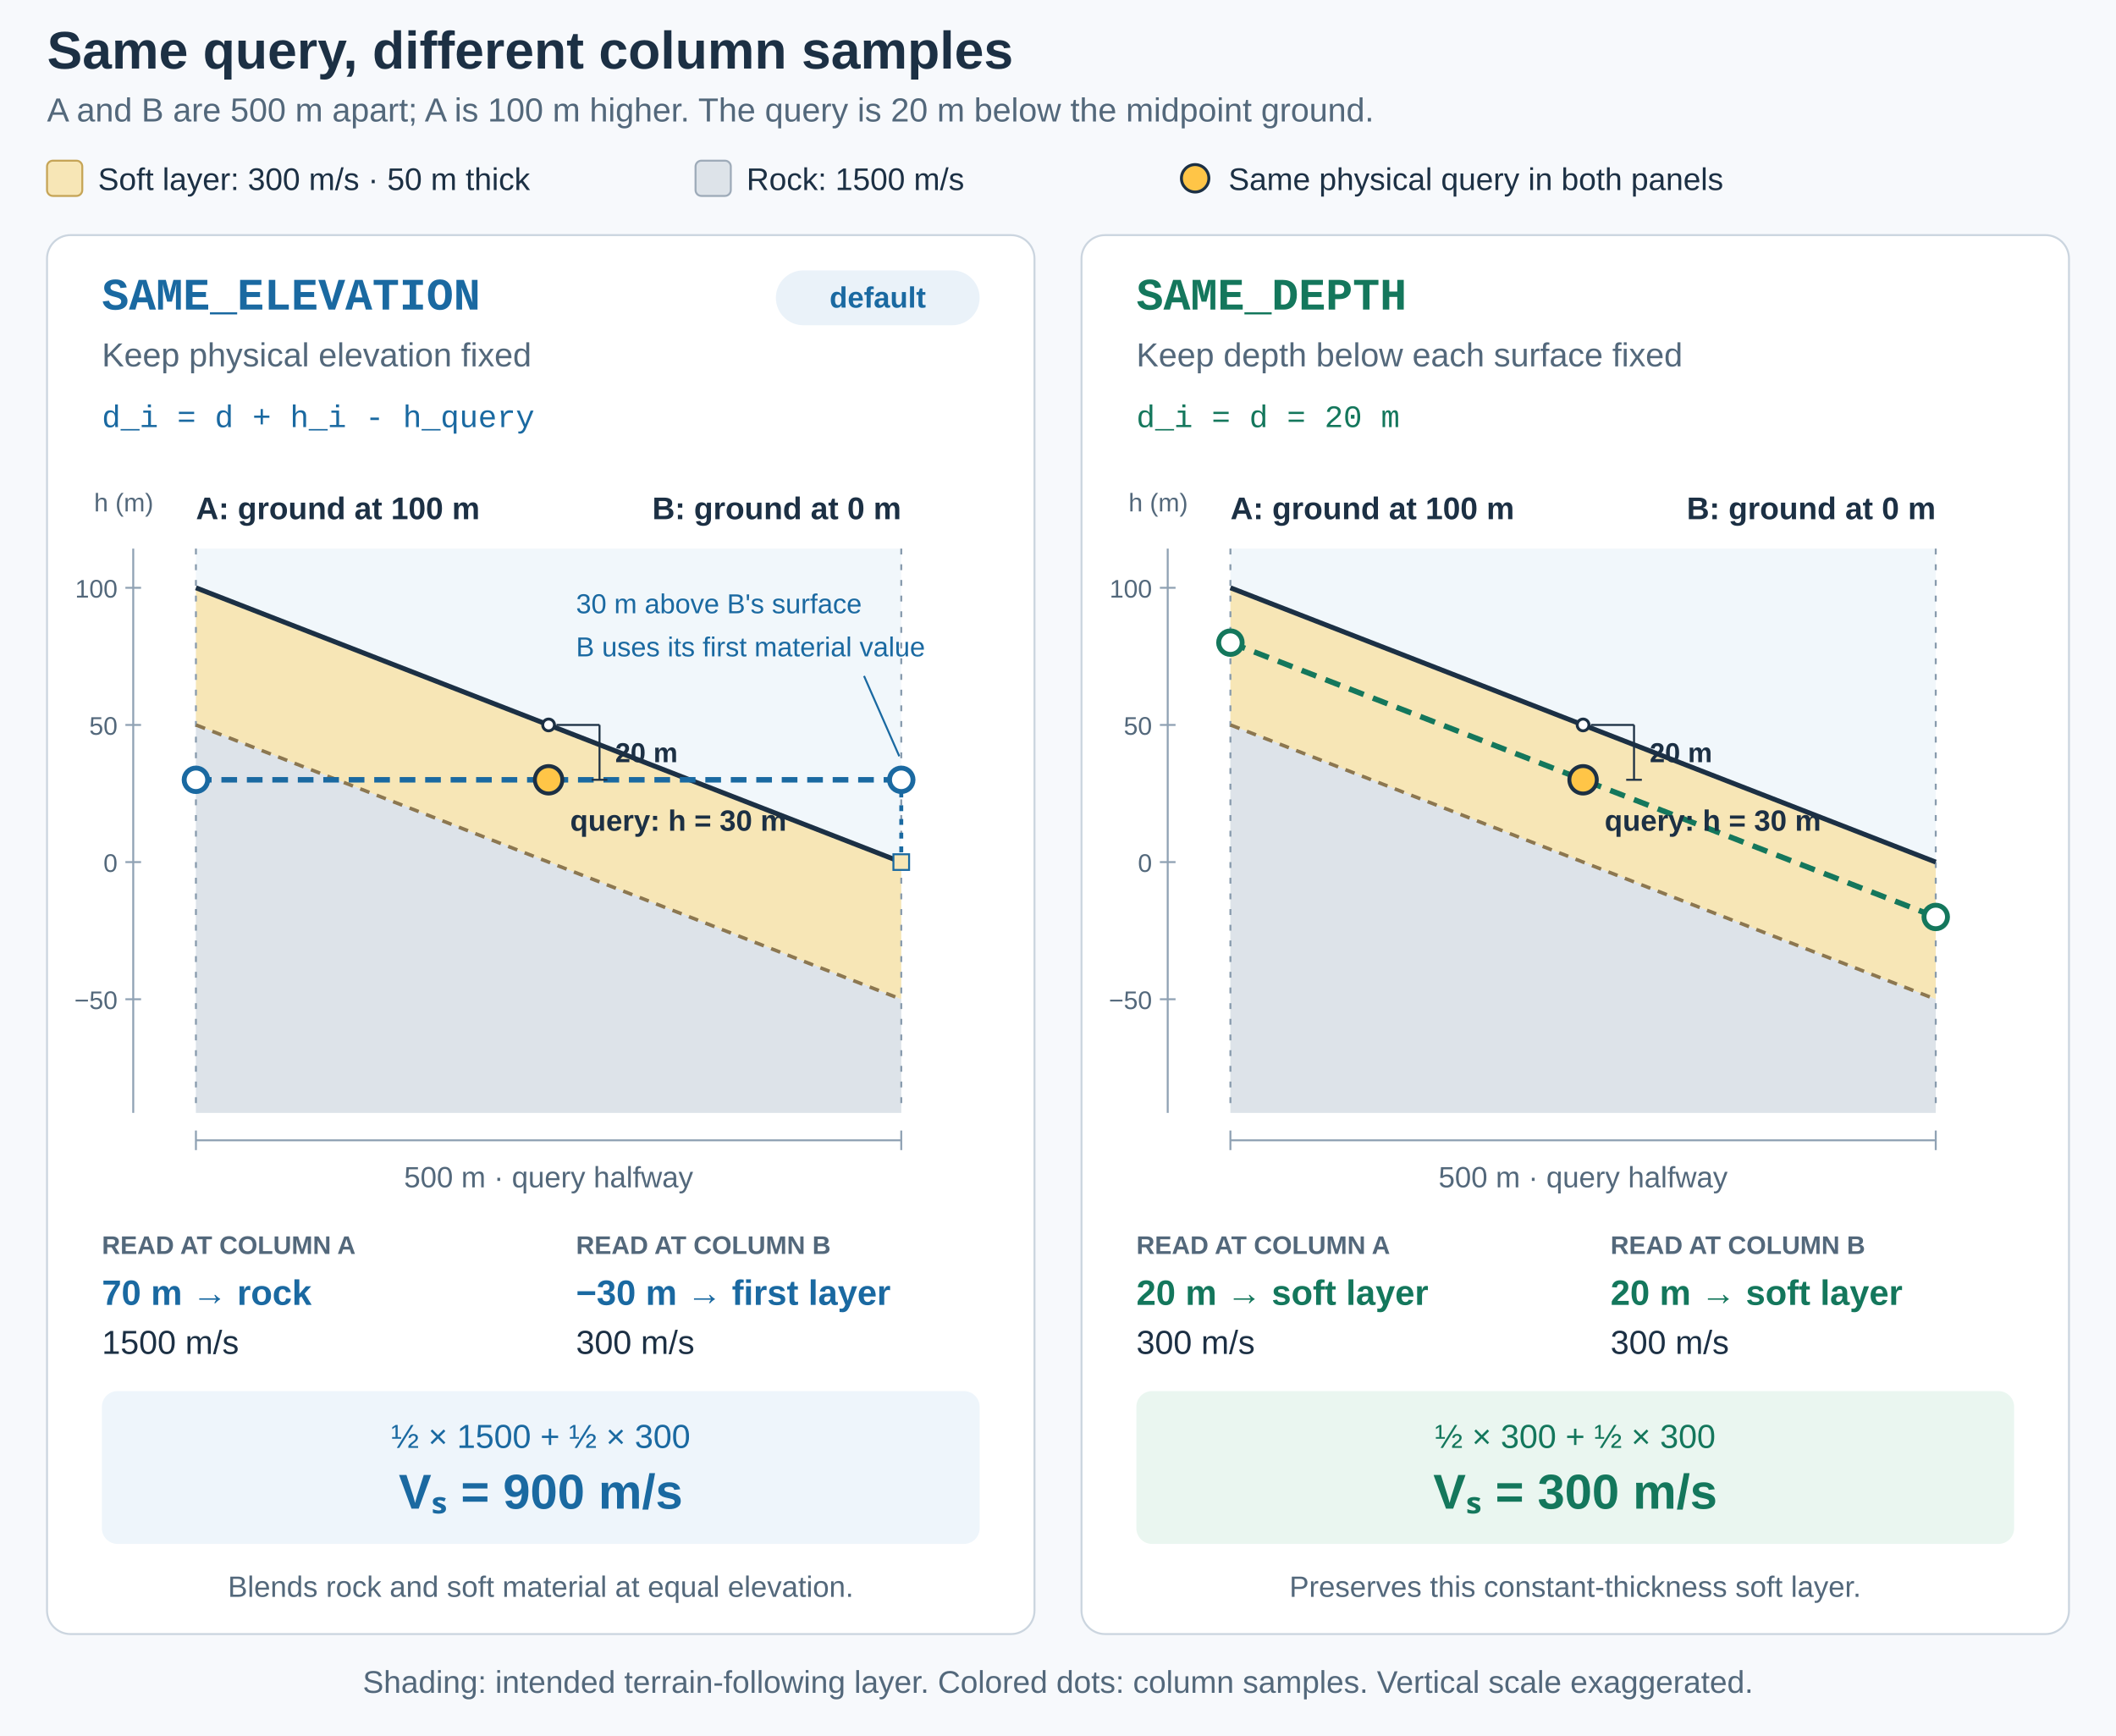
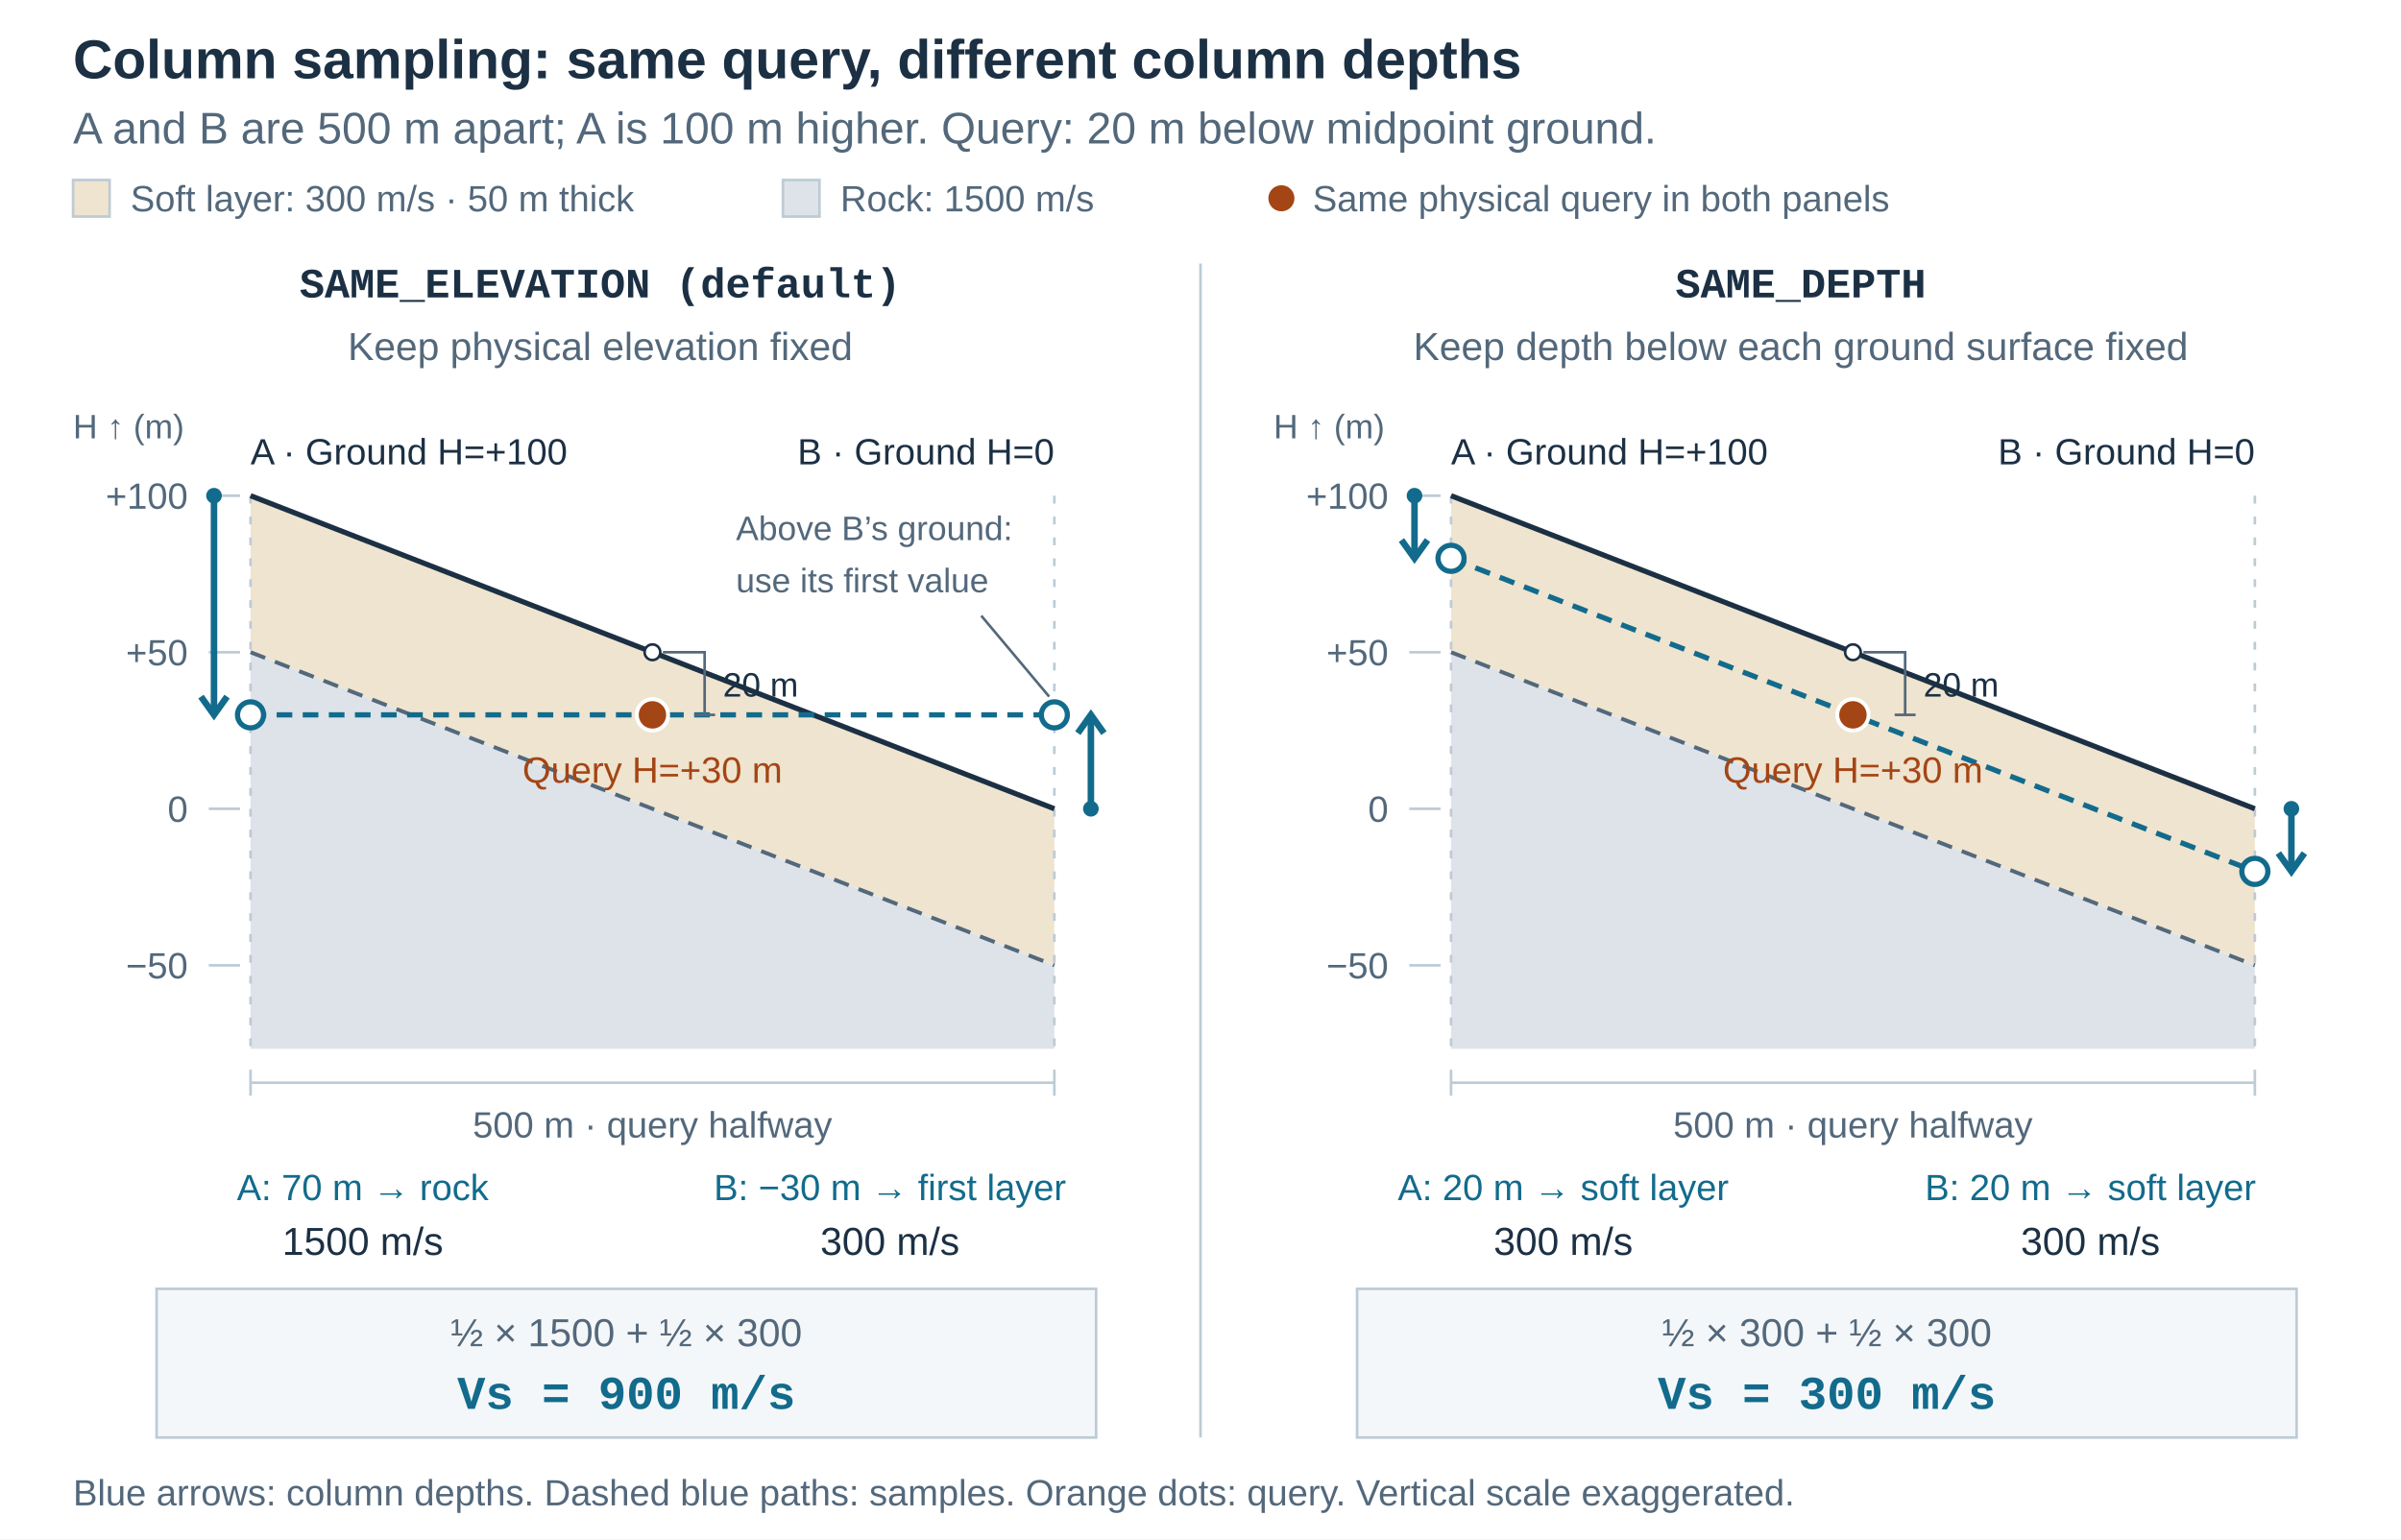
- <svg xmlns="http://www.w3.org/2000/svg" width="1080" height="886" viewBox="0 0 1080 886" role="img" aria-labelledby="title desc">
-   <rect x="0" y="0" width="1080" height="886" rx="0" fill="#f7f9fc" stroke="none" />
-   <text x="24" y="35" font-family="Arial,Helvetica,sans-serif" font-size="27" font-weight="700" fill="#1c3044" text-anchor="start">Same query, different column samples</text>
-   <text x="24" y="62" font-family="Arial,Helvetica,sans-serif" font-size="17" font-weight="400" fill="#53687b" text-anchor="start">A and B are 500 m apart; A is 100 m higher. The query is 20 m below the midpoint ground.</text>
-   <rect x="24" y="82" width="18" height="18" rx="3" fill="#f7e6b6" stroke="#c6a557" />
-   <text x="50" y="97" font-family="Arial,Helvetica,sans-serif" font-size="16" font-weight="400" fill="#1c3044" text-anchor="start">Soft layer: 300 m/s · 50 m thick</text>
-   <rect x="355" y="82" width="18" height="18" rx="3" fill="#dde3e9" stroke="#9eabb9" />
-   <text x="381" y="97" font-family="Arial,Helvetica,sans-serif" font-size="16" font-weight="400" fill="#1c3044" text-anchor="start">Rock: 1500 m/s</text>
-   <circle cx="610" cy="91" r="7" fill="#ffc547" stroke="#1c3044" stroke-width="1.5" />
-   <text x="627" y="97" font-family="Arial,Helvetica,sans-serif" font-size="16" font-weight="400" fill="#1c3044" text-anchor="start">Same physical query in both panels</text>
-   <g transform="translate(24 120)">
-     <rect x="0" y="0" width="504" height="714" rx="12" fill="white" stroke="#cbd5df" />
-     <text x="28" y="38" font-family="Consolas,Liberation Mono,monospace" font-size="23" font-weight="700" fill="#1a69a1" text-anchor="start">SAME_ELEVATION</text>
-     <rect x="372" y="18" width="104" height="28" rx="14" fill="#eaf2f9" stroke="none" />
-     <text x="424" y="37" font-family="Arial,Helvetica,sans-serif" font-size="15" font-weight="700" fill="#1a69a1" text-anchor="middle">default</text>
-     <text x="28" y="67" font-family="Arial,Helvetica,sans-serif" font-size="17" font-weight="400" fill="#53687b" text-anchor="start">Keep physical elevation fixed</text>
-     <text x="28" y="98" font-family="Consolas,Liberation Mono,monospace" font-size="16" font-weight="400" fill="#1a69a1" text-anchor="start">d_i = d + h_i - h_query</text>
-     <rect x="76" y="160" width="360" height="288" rx="0" fill="#f1f7fb" stroke="none" />
-     <path d="M76 180 L436 320 L436 390 L76 250 Z" fill="#f7e6b6" />
-     <path d="M76 250 L436 390 L436 448 L76 448 Z" fill="#dde3e9" />
-     <text x="24" y="141" font-family="Arial,Helvetica,sans-serif" font-size="13" font-weight="400" fill="#53687b" text-anchor="start">h (m)</text>
-     <path d="M44 160 L44 448" stroke="#90a2b4" stroke-width="1" fill="none" />
-     <text x="36" y="185" font-family="Arial,Helvetica,sans-serif" font-size="13" font-weight="400" fill="#53687b" text-anchor="end">100</text>
-     <path d="M40 180 L48 180" stroke="#90a2b4" stroke-width="1" fill="none" />
-     <text x="36" y="255" font-family="Arial,Helvetica,sans-serif" font-size="13" font-weight="400" fill="#53687b" text-anchor="end">50</text>
-     <path d="M40 250 L48 250" stroke="#90a2b4" stroke-width="1" fill="none" />
-     <text x="36" y="325" font-family="Arial,Helvetica,sans-serif" font-size="13" font-weight="400" fill="#53687b" text-anchor="end">0</text>
-     <path d="M40 320 L48 320" stroke="#90a2b4" stroke-width="1" fill="none" />
-     <text x="36" y="395" font-family="Arial,Helvetica,sans-serif" font-size="13" font-weight="400" fill="#53687b" text-anchor="end">−50</text>
-     <path d="M40 390 L48 390" stroke="#90a2b4" stroke-width="1" fill="none" />
-     <text x="76" y="145" font-family="Arial,Helvetica,sans-serif" font-size="16" font-weight="700" fill="#1c3044" text-anchor="start">A: ground at 100 m</text>
-     <text x="436" y="145" font-family="Arial,Helvetica,sans-serif" font-size="16" font-weight="700" fill="#1c3044" text-anchor="end">B: ground at 0 m</text>
-     <path d="M76 160 L76 448" stroke="#889bad" stroke-width="1" fill="none" stroke-dasharray="3 5" />
-     <path d="M436 160 L436 448" stroke="#889bad" stroke-width="1" fill="none" stroke-dasharray="3 5" />
-     <path d="M76 180 L436 320" stroke="#1c3044" stroke-width="2.5" fill="none" />
-     <path d="M76 250 L436 390" stroke="#8c7750" stroke-width="1.8" fill="none" stroke-dasharray="5 4" />
-     <path d="M76 278 L436 278" stroke="#1a69a1" stroke-width="2.8" fill="none" stroke-dasharray="8 5" />
-     <circle cx="76" cy="278" r="6" fill="white" stroke="#1a69a1" stroke-width="2.5" />
-     <circle cx="436" cy="278" r="6" fill="white" stroke="#1a69a1" stroke-width="2.5" />
-     <path d="M436 284 L436 320" stroke="#1a69a1" stroke-width="2" fill="none" stroke-dasharray="3 4" />
-     <rect x="432" y="316" width="8" height="8" rx="0" fill="#f7e6b6" stroke="#1a69a1" />
-     <text x="270" y="193" font-family="Arial,Helvetica,sans-serif" font-size="14" font-weight="400" fill="#1a69a1" text-anchor="start">30 m above B's surface</text>
-     <text x="270" y="215" font-family="Arial,Helvetica,sans-serif" font-size="14" font-weight="400" fill="#1a69a1" text-anchor="start">B uses its first material value</text>
-     <path d="M417 225 L435 266" stroke="#1a69a1" stroke-width="1" fill="none" />
-     <circle cx="256" cy="250" r="3" fill="white" stroke="#1c3044" stroke-width="1.5" />
-     <path d="M260 250 L282 250" stroke="#1c3044" stroke-width="1" fill="none" />
-     <path d="M282 250 L282 278" stroke="#1c3044" stroke-width="1" fill="none" />
-     <path d="M278 278 L286 278" stroke="#1c3044" stroke-width="1" fill="none" />
-     <text x="290" y="269" font-family="Arial,Helvetica,sans-serif" font-size="14" font-weight="700" fill="#1c3044" text-anchor="start">20 m</text>
-     <circle cx="256" cy="278" r="7" fill="#ffc547" stroke="#1c3044" stroke-width="2" />
-     <text x="267" y="304" font-family="Arial,Helvetica,sans-serif" font-size="15" font-weight="700" fill="#1c3044" text-anchor="start">query: h = 30 m</text>
-     <path d="M76 462 L436 462" stroke="#90a2b4" stroke-width="1" fill="none" />
-     <path d="M76 457 L76 467" stroke="#90a2b4" stroke-width="1" fill="none" />
-     <path d="M436 457 L436 467" stroke="#90a2b4" stroke-width="1" fill="none" />
-     <text x="256" y="486" font-family="Arial,Helvetica,sans-serif" font-size="15" font-weight="400" fill="#53687b" text-anchor="middle">500 m · query halfway</text>
-     <text x="28" y="520" font-family="Arial,Helvetica,sans-serif" font-size="13" font-weight="700" fill="#53687b" text-anchor="start">READ AT COLUMN A</text>
-     <text x="270" y="520" font-family="Arial,Helvetica,sans-serif" font-size="13" font-weight="700" fill="#53687b" text-anchor="start">READ AT COLUMN B</text>
-     <text x="28" y="546" font-family="Arial,Helvetica,sans-serif" font-size="18" font-weight="700" fill="#1a69a1" text-anchor="start">70 m → rock</text>
-     <text x="270" y="546" font-family="Arial,Helvetica,sans-serif" font-size="18" font-weight="700" fill="#1a69a1" text-anchor="start">−30 m → first layer</text>
-     <text x="28" y="571" font-family="Arial,Helvetica,sans-serif" font-size="17" font-weight="400" fill="#1c3044" text-anchor="start">1500 m/s</text>
-     <text x="270" y="571" font-family="Arial,Helvetica,sans-serif" font-size="17" font-weight="400" fill="#1c3044" text-anchor="start">300 m/s</text>
-     <rect x="28" y="590" width="448" height="78" rx="8" fill="#eef5fb" stroke="none" />
-     <text x="252" y="619" font-family="Arial,Helvetica,sans-serif" font-size="17" font-weight="400" fill="#1a69a1" text-anchor="middle">½ × 1500 + ½ × 300</text>
-     <text x="252" y="650" font-family="Arial,Helvetica,sans-serif" font-size="25" font-weight="700" fill="#1a69a1" text-anchor="middle">Vₛ = 900 m/s</text>
-     <text x="252" y="695" font-family="Arial,Helvetica,sans-serif" font-size="15" font-weight="400" fill="#53687b" text-anchor="middle">Blends rock and soft material at equal elevation.</text>
+ <svg xmlns="http://www.w3.org/2000/svg" width="920" height="590" viewBox="0 0 920 590" role="img" aria-labelledby="title desc">
+   <rect x="0" y="0" width="920" height="590" fill="white" />
+   <text x="28" y="30" font-family="Arial,Helvetica,sans-serif" font-size="21" fill="#1c3044" text-anchor="start" font-weight="700">Column sampling: same query, different column depths</text>
+   <text x="28" y="55" font-family="Arial,Helvetica,sans-serif" font-size="17" fill="#53687b" text-anchor="start" font-weight="400">A and B are 500 m apart; A is 100 m higher. Query: 20 m below midpoint ground.</text>
+   <rect x="28" y="69" width="14" height="14" fill="#efe4cf" stroke="#bdcbd5" />
+   <text x="50" y="81" font-family="Arial,Helvetica,sans-serif" font-size="14" fill="#53687b" text-anchor="start" font-weight="400">Soft layer: 300 m/s · 50 m thick</text>
+   <rect x="300" y="69" width="14" height="14" fill="#dde3e9" stroke="#bdcbd5" />
+   <text x="322" y="81" font-family="Arial,Helvetica,sans-serif" font-size="14" fill="#53687b" text-anchor="start" font-weight="400">Rock: 1500 m/s</text>
+   <circle cx="491" cy="76" r="5" fill="#a44515" />
+   <text x="503" y="81" font-family="Arial,Helvetica,sans-serif" font-size="14" fill="#53687b" text-anchor="start" font-weight="400">Same physical query in both panels</text>
+   <path d="M460 101 L460 551" fill="none" stroke="#bdcbd5" stroke-width="1" />
+   <g transform="translate(0 0)">
+     <text x="230" y="114" font-family="SFMono-Regular,Consolas,Liberation Mono,monospace" font-size="16" fill="#1c3044" text-anchor="middle" font-weight="700">SAME_ELEVATION (default)</text>
+     <text x="230" y="138" font-family="Arial,Helvetica,sans-serif" font-size="15" fill="#53687b" text-anchor="middle" font-weight="400">Keep physical elevation fixed</text>
+     <text x="28" y="168" font-family="Arial,Helvetica,sans-serif" font-size="13" fill="#53687b" text-anchor="start" font-weight="400">H ↑ (m)</text>
+     <text x="72" y="195" font-family="Arial,Helvetica,sans-serif" font-size="14" fill="#53687b" text-anchor="end" font-weight="400">+100</text>
+     <path d="M80 190 L92 190" fill="none" stroke="#bdcbd5" stroke-width="1" />
+     <text x="72" y="255" font-family="Arial,Helvetica,sans-serif" font-size="14" fill="#53687b" text-anchor="end" font-weight="400">+50</text>
+     <path d="M80 250 L92 250" fill="none" stroke="#bdcbd5" stroke-width="1" />
+     <text x="72" y="315" font-family="Arial,Helvetica,sans-serif" font-size="14" fill="#53687b" text-anchor="end" font-weight="400">0</text>
+     <path d="M80 310 L92 310" fill="none" stroke="#bdcbd5" stroke-width="1" />
+     <text x="72" y="375" font-family="Arial,Helvetica,sans-serif" font-size="14" fill="#53687b" text-anchor="end" font-weight="400">−50</text>
+     <path d="M80 370 L92 370" fill="none" stroke="#bdcbd5" stroke-width="1" />
+     <path d="M96 190 L404 310 L404 370 L96 250 Z" fill="#efe4cf" stroke="#efe4cf" stroke-width="0" />
+     <path d="M96 250 L404 370 L404 402 L96 402 Z" fill="#dde3e9" stroke="#dde3e9" stroke-width="0" />
+     <path d="M96 190 L96 402" fill="none" stroke="#bdcbd5" stroke-width="1" stroke-dasharray="3 5" />
+     <path d="M404 190 L404 402" fill="none" stroke="#bdcbd5" stroke-width="1" stroke-dasharray="3 5" />
+     <path d="M96 190 L404 310" fill="none" stroke="#1c3044" stroke-width="2" />
+     <path d="M96 250 L404 370" fill="none" stroke="#53687b" stroke-width="1.5" stroke-dasharray="6 4" />
+     <text x="96" y="178" font-family="Arial,Helvetica,sans-serif" font-size="14" fill="#1c3044" text-anchor="start" font-weight="400">A · Ground H=+100</text>
+     <text x="404" y="178" font-family="Arial,Helvetica,sans-serif" font-size="14" fill="#1c3044" text-anchor="end" font-weight="400">B · Ground H=0</text>
+     <path d="M96 274 L404 274" fill="none" stroke="#126b8c" stroke-width="2" stroke-dasharray="6 4" />
+     <circle cx="96" cy="274" r="5" fill="white" stroke="#126b8c" stroke-width="2" />
+     <circle cx="404" cy="274" r="5" fill="white" stroke="#126b8c" stroke-width="2" />
+     <path d="M82 190 L82 274" fill="none" stroke="#126b8c" stroke-width="2.5" />
+     <circle cx="82" cy="190" r="3" fill="#126b8c" />
+     <path d="M77 267 L82 274 L87 267" fill="none" stroke="#126b8c" stroke-width="2.5" />
+     <path d="M418 310 L418 274" fill="none" stroke="#126b8c" stroke-width="2.5" />
+     <circle cx="418" cy="310" r="3" fill="#126b8c" />
+     <path d="M413 281 L418 274 L423 281" fill="none" stroke="#126b8c" stroke-width="2.5" />
+     <circle cx="250" cy="250" r="3" fill="white" stroke="#1c3044" stroke-width="1" />
+     <path d="M254 250 L270 250 L270 274 M266 274 L274 274" fill="none" stroke="#53687b" stroke-width="1" />
+     <text x="277" y="267" font-family="Arial,Helvetica,sans-serif" font-size="13" fill="#1c3044" text-anchor="start" font-weight="400">20 m</text>
+     <circle cx="250" cy="274" r="6" fill="#a44515" stroke="white" stroke-width="1.5" />
+     <text x="250" y="300" font-family="Arial,Helvetica,sans-serif" font-size="14" fill="#a44515" text-anchor="middle" font-weight="400">Query H=+30 m</text>
+     <text x="282" y="207" font-family="Arial,Helvetica,sans-serif" font-size="13" fill="#53687b" text-anchor="start" font-weight="400">Above B’s ground:</text>
+     <text x="282" y="227" font-family="Arial,Helvetica,sans-serif" font-size="13" fill="#53687b" text-anchor="start" font-weight="400">use its first value</text>
+     <path d="M376 236 L402 267" fill="none" stroke="#53687b" stroke-width="1" />
+     <path d="M96 415 L404 415 M96 410 L96 420 M404 410 L404 420" fill="none" stroke="#bdcbd5" stroke-width="1" />
+     <text x="250" y="436" font-family="Arial,Helvetica,sans-serif" font-size="14" fill="#53687b" text-anchor="middle" font-weight="400">500 m · query halfway</text>
+     <text x="139" y="460" font-family="Arial,Helvetica,sans-serif" font-size="14" fill="#126b8c" text-anchor="middle" font-weight="400">A: 70 m → rock</text>
+     <text x="341" y="460" font-family="Arial,Helvetica,sans-serif" font-size="14" fill="#126b8c" text-anchor="middle" font-weight="400">B: −30 m → first layer</text>
+     <text x="139" y="481" font-family="Arial,Helvetica,sans-serif" font-size="15" fill="#1c3044" text-anchor="middle" font-weight="400">1500 m/s</text>
+     <text x="341" y="481" font-family="Arial,Helvetica,sans-serif" font-size="15" fill="#1c3044" text-anchor="middle" font-weight="400">300 m/s</text>
+     <rect x="60" y="494" width="360" height="57" fill="#f4f7f9" stroke="#bdcbd5" />
+     <text x="240" y="516" font-family="Arial,Helvetica,sans-serif" font-size="15" fill="#53687b" text-anchor="middle" font-weight="400">½ × 1500 + ½ × 300</text>
+     <text x="240" y="540" font-family="SFMono-Regular,Consolas,Liberation Mono,monospace" font-size="18" fill="#126b8c" text-anchor="middle" font-weight="700">Vs = 900 m/s</text>
  </g>
-   <g transform="translate(552 120)">
-     <rect x="0" y="0" width="504" height="714" rx="12" fill="white" stroke="#cbd5df" />
-     <text x="28" y="38" font-family="Consolas,Liberation Mono,monospace" font-size="23" font-weight="700" fill="#14775c" text-anchor="start">SAME_DEPTH</text>
-     <text x="28" y="67" font-family="Arial,Helvetica,sans-serif" font-size="17" font-weight="400" fill="#53687b" text-anchor="start">Keep depth below each surface fixed</text>
-     <text x="28" y="98" font-family="Consolas,Liberation Mono,monospace" font-size="16" font-weight="400" fill="#14775c" text-anchor="start">d_i = d = 20 m</text>
-     <rect x="76" y="160" width="360" height="288" rx="0" fill="#f1f7fb" stroke="none" />
-     <path d="M76 180 L436 320 L436 390 L76 250 Z" fill="#f7e6b6" />
-     <path d="M76 250 L436 390 L436 448 L76 448 Z" fill="#dde3e9" />
-     <text x="24" y="141" font-family="Arial,Helvetica,sans-serif" font-size="13" font-weight="400" fill="#53687b" text-anchor="start">h (m)</text>
-     <path d="M44 160 L44 448" stroke="#90a2b4" stroke-width="1" fill="none" />
-     <text x="36" y="185" font-family="Arial,Helvetica,sans-serif" font-size="13" font-weight="400" fill="#53687b" text-anchor="end">100</text>
-     <path d="M40 180 L48 180" stroke="#90a2b4" stroke-width="1" fill="none" />
-     <text x="36" y="255" font-family="Arial,Helvetica,sans-serif" font-size="13" font-weight="400" fill="#53687b" text-anchor="end">50</text>
-     <path d="M40 250 L48 250" stroke="#90a2b4" stroke-width="1" fill="none" />
-     <text x="36" y="325" font-family="Arial,Helvetica,sans-serif" font-size="13" font-weight="400" fill="#53687b" text-anchor="end">0</text>
-     <path d="M40 320 L48 320" stroke="#90a2b4" stroke-width="1" fill="none" />
-     <text x="36" y="395" font-family="Arial,Helvetica,sans-serif" font-size="13" font-weight="400" fill="#53687b" text-anchor="end">−50</text>
-     <path d="M40 390 L48 390" stroke="#90a2b4" stroke-width="1" fill="none" />
-     <text x="76" y="145" font-family="Arial,Helvetica,sans-serif" font-size="16" font-weight="700" fill="#1c3044" text-anchor="start">A: ground at 100 m</text>
-     <text x="436" y="145" font-family="Arial,Helvetica,sans-serif" font-size="16" font-weight="700" fill="#1c3044" text-anchor="end">B: ground at 0 m</text>
-     <path d="M76 160 L76 448" stroke="#889bad" stroke-width="1" fill="none" stroke-dasharray="3 5" />
-     <path d="M436 160 L436 448" stroke="#889bad" stroke-width="1" fill="none" stroke-dasharray="3 5" />
-     <path d="M76 180 L436 320" stroke="#1c3044" stroke-width="2.5" fill="none" />
-     <path d="M76 250 L436 390" stroke="#8c7750" stroke-width="1.8" fill="none" stroke-dasharray="5 4" />
-     <path d="M76 208 L436 348" stroke="#14775c" stroke-width="2.8" fill="none" stroke-dasharray="8 5" />
-     <circle cx="76" cy="208" r="6" fill="white" stroke="#14775c" stroke-width="2.5" />
-     <circle cx="436" cy="348" r="6" fill="white" stroke="#14775c" stroke-width="2.5" />
-     <circle cx="256" cy="250" r="3" fill="white" stroke="#1c3044" stroke-width="1.5" />
-     <path d="M260 250 L282 250" stroke="#1c3044" stroke-width="1" fill="none" />
-     <path d="M282 250 L282 278" stroke="#1c3044" stroke-width="1" fill="none" />
-     <path d="M278 278 L286 278" stroke="#1c3044" stroke-width="1" fill="none" />
-     <text x="290" y="269" font-family="Arial,Helvetica,sans-serif" font-size="14" font-weight="700" fill="#1c3044" text-anchor="start">20 m</text>
-     <circle cx="256" cy="278" r="7" fill="#ffc547" stroke="#1c3044" stroke-width="2" />
-     <text x="267" y="304" font-family="Arial,Helvetica,sans-serif" font-size="15" font-weight="700" fill="#1c3044" text-anchor="start">query: h = 30 m</text>
-     <path d="M76 462 L436 462" stroke="#90a2b4" stroke-width="1" fill="none" />
-     <path d="M76 457 L76 467" stroke="#90a2b4" stroke-width="1" fill="none" />
-     <path d="M436 457 L436 467" stroke="#90a2b4" stroke-width="1" fill="none" />
-     <text x="256" y="486" font-family="Arial,Helvetica,sans-serif" font-size="15" font-weight="400" fill="#53687b" text-anchor="middle">500 m · query halfway</text>
-     <text x="28" y="520" font-family="Arial,Helvetica,sans-serif" font-size="13" font-weight="700" fill="#53687b" text-anchor="start">READ AT COLUMN A</text>
-     <text x="270" y="520" font-family="Arial,Helvetica,sans-serif" font-size="13" font-weight="700" fill="#53687b" text-anchor="start">READ AT COLUMN B</text>
-     <text x="28" y="546" font-family="Arial,Helvetica,sans-serif" font-size="18" font-weight="700" fill="#14775c" text-anchor="start">20 m → soft layer</text>
-     <text x="270" y="546" font-family="Arial,Helvetica,sans-serif" font-size="18" font-weight="700" fill="#14775c" text-anchor="start">20 m → soft layer</text>
-     <text x="28" y="571" font-family="Arial,Helvetica,sans-serif" font-size="17" font-weight="400" fill="#1c3044" text-anchor="start">300 m/s</text>
-     <text x="270" y="571" font-family="Arial,Helvetica,sans-serif" font-size="17" font-weight="400" fill="#1c3044" text-anchor="start">300 m/s</text>
-     <rect x="28" y="590" width="448" height="78" rx="8" fill="#eaf6f0" stroke="none" />
-     <text x="252" y="619" font-family="Arial,Helvetica,sans-serif" font-size="17" font-weight="400" fill="#14775c" text-anchor="middle">½ × 300 + ½ × 300</text>
-     <text x="252" y="650" font-family="Arial,Helvetica,sans-serif" font-size="25" font-weight="700" fill="#14775c" text-anchor="middle">Vₛ = 300 m/s</text>
-     <text x="252" y="695" font-family="Arial,Helvetica,sans-serif" font-size="15" font-weight="400" fill="#53687b" text-anchor="middle">Preserves this constant-thickness soft layer.</text>
+   <g transform="translate(460 0)">
+     <text x="230" y="114" font-family="SFMono-Regular,Consolas,Liberation Mono,monospace" font-size="16" fill="#1c3044" text-anchor="middle" font-weight="700">SAME_DEPTH</text>
+     <text x="230" y="138" font-family="Arial,Helvetica,sans-serif" font-size="15" fill="#53687b" text-anchor="middle" font-weight="400">Keep depth below each ground surface fixed</text>
+     <text x="28" y="168" font-family="Arial,Helvetica,sans-serif" font-size="13" fill="#53687b" text-anchor="start" font-weight="400">H ↑ (m)</text>
+     <text x="72" y="195" font-family="Arial,Helvetica,sans-serif" font-size="14" fill="#53687b" text-anchor="end" font-weight="400">+100</text>
+     <path d="M80 190 L92 190" fill="none" stroke="#bdcbd5" stroke-width="1" />
+     <text x="72" y="255" font-family="Arial,Helvetica,sans-serif" font-size="14" fill="#53687b" text-anchor="end" font-weight="400">+50</text>
+     <path d="M80 250 L92 250" fill="none" stroke="#bdcbd5" stroke-width="1" />
+     <text x="72" y="315" font-family="Arial,Helvetica,sans-serif" font-size="14" fill="#53687b" text-anchor="end" font-weight="400">0</text>
+     <path d="M80 310 L92 310" fill="none" stroke="#bdcbd5" stroke-width="1" />
+     <text x="72" y="375" font-family="Arial,Helvetica,sans-serif" font-size="14" fill="#53687b" text-anchor="end" font-weight="400">−50</text>
+     <path d="M80 370 L92 370" fill="none" stroke="#bdcbd5" stroke-width="1" />
+     <path d="M96 190 L404 310 L404 370 L96 250 Z" fill="#efe4cf" stroke="#efe4cf" stroke-width="0" />
+     <path d="M96 250 L404 370 L404 402 L96 402 Z" fill="#dde3e9" stroke="#dde3e9" stroke-width="0" />
+     <path d="M96 190 L96 402" fill="none" stroke="#bdcbd5" stroke-width="1" stroke-dasharray="3 5" />
+     <path d="M404 190 L404 402" fill="none" stroke="#bdcbd5" stroke-width="1" stroke-dasharray="3 5" />
+     <path d="M96 190 L404 310" fill="none" stroke="#1c3044" stroke-width="2" />
+     <path d="M96 250 L404 370" fill="none" stroke="#53687b" stroke-width="1.5" stroke-dasharray="6 4" />
+     <text x="96" y="178" font-family="Arial,Helvetica,sans-serif" font-size="14" fill="#1c3044" text-anchor="start" font-weight="400">A · Ground H=+100</text>
+     <text x="404" y="178" font-family="Arial,Helvetica,sans-serif" font-size="14" fill="#1c3044" text-anchor="end" font-weight="400">B · Ground H=0</text>
+     <path d="M96 214 L404 334" fill="none" stroke="#126b8c" stroke-width="2" stroke-dasharray="6 4" />
+     <circle cx="96" cy="214" r="5" fill="white" stroke="#126b8c" stroke-width="2" />
+     <circle cx="404" cy="334" r="5" fill="white" stroke="#126b8c" stroke-width="2" />
+     <path d="M82 190 L82 214" fill="none" stroke="#126b8c" stroke-width="2.5" />
+     <circle cx="82" cy="190" r="3" fill="#126b8c" />
+     <path d="M77 207 L82 214 L87 207" fill="none" stroke="#126b8c" stroke-width="2.5" />
+     <path d="M418 310 L418 334" fill="none" stroke="#126b8c" stroke-width="2.5" />
+     <circle cx="418" cy="310" r="3" fill="#126b8c" />
+     <path d="M413 327 L418 334 L423 327" fill="none" stroke="#126b8c" stroke-width="2.5" />
+     <circle cx="250" cy="250" r="3" fill="white" stroke="#1c3044" stroke-width="1" />
+     <path d="M254 250 L270 250 L270 274 M266 274 L274 274" fill="none" stroke="#53687b" stroke-width="1" />
+     <text x="277" y="267" font-family="Arial,Helvetica,sans-serif" font-size="13" fill="#1c3044" text-anchor="start" font-weight="400">20 m</text>
+     <circle cx="250" cy="274" r="6" fill="#a44515" stroke="white" stroke-width="1.5" />
+     <text x="250" y="300" font-family="Arial,Helvetica,sans-serif" font-size="14" fill="#a44515" text-anchor="middle" font-weight="400">Query H=+30 m</text>
+     <path d="M96 415 L404 415 M96 410 L96 420 M404 410 L404 420" fill="none" stroke="#bdcbd5" stroke-width="1" />
+     <text x="250" y="436" font-family="Arial,Helvetica,sans-serif" font-size="14" fill="#53687b" text-anchor="middle" font-weight="400">500 m · query halfway</text>
+     <text x="139" y="460" font-family="Arial,Helvetica,sans-serif" font-size="14" fill="#126b8c" text-anchor="middle" font-weight="400">A: 20 m → soft layer</text>
+     <text x="341" y="460" font-family="Arial,Helvetica,sans-serif" font-size="14" fill="#126b8c" text-anchor="middle" font-weight="400">B: 20 m → soft layer</text>
+     <text x="139" y="481" font-family="Arial,Helvetica,sans-serif" font-size="15" fill="#1c3044" text-anchor="middle" font-weight="400">300 m/s</text>
+     <text x="341" y="481" font-family="Arial,Helvetica,sans-serif" font-size="15" fill="#1c3044" text-anchor="middle" font-weight="400">300 m/s</text>
+     <rect x="60" y="494" width="360" height="57" fill="#f4f7f9" stroke="#bdcbd5" />
+     <text x="240" y="516" font-family="Arial,Helvetica,sans-serif" font-size="15" fill="#53687b" text-anchor="middle" font-weight="400">½ × 300 + ½ × 300</text>
+     <text x="240" y="540" font-family="SFMono-Regular,Consolas,Liberation Mono,monospace" font-size="18" fill="#126b8c" text-anchor="middle" font-weight="700">Vs = 300 m/s</text>
  </g>
-   <text x="540" y="864" font-family="Arial,Helvetica,sans-serif" font-size="16" font-weight="400" fill="#53687b" text-anchor="middle">Shading: intended terrain-following layer. Colored dots: column samples. Vertical scale exaggerated.</text>
+   <text x="28" y="577" font-family="Arial,Helvetica,sans-serif" font-size="14" fill="#53687b" text-anchor="start" font-weight="400">Blue arrows: column depths. Dashed blue paths: samples. Orange dots: query. Vertical scale exaggerated.</text>
</svg>
